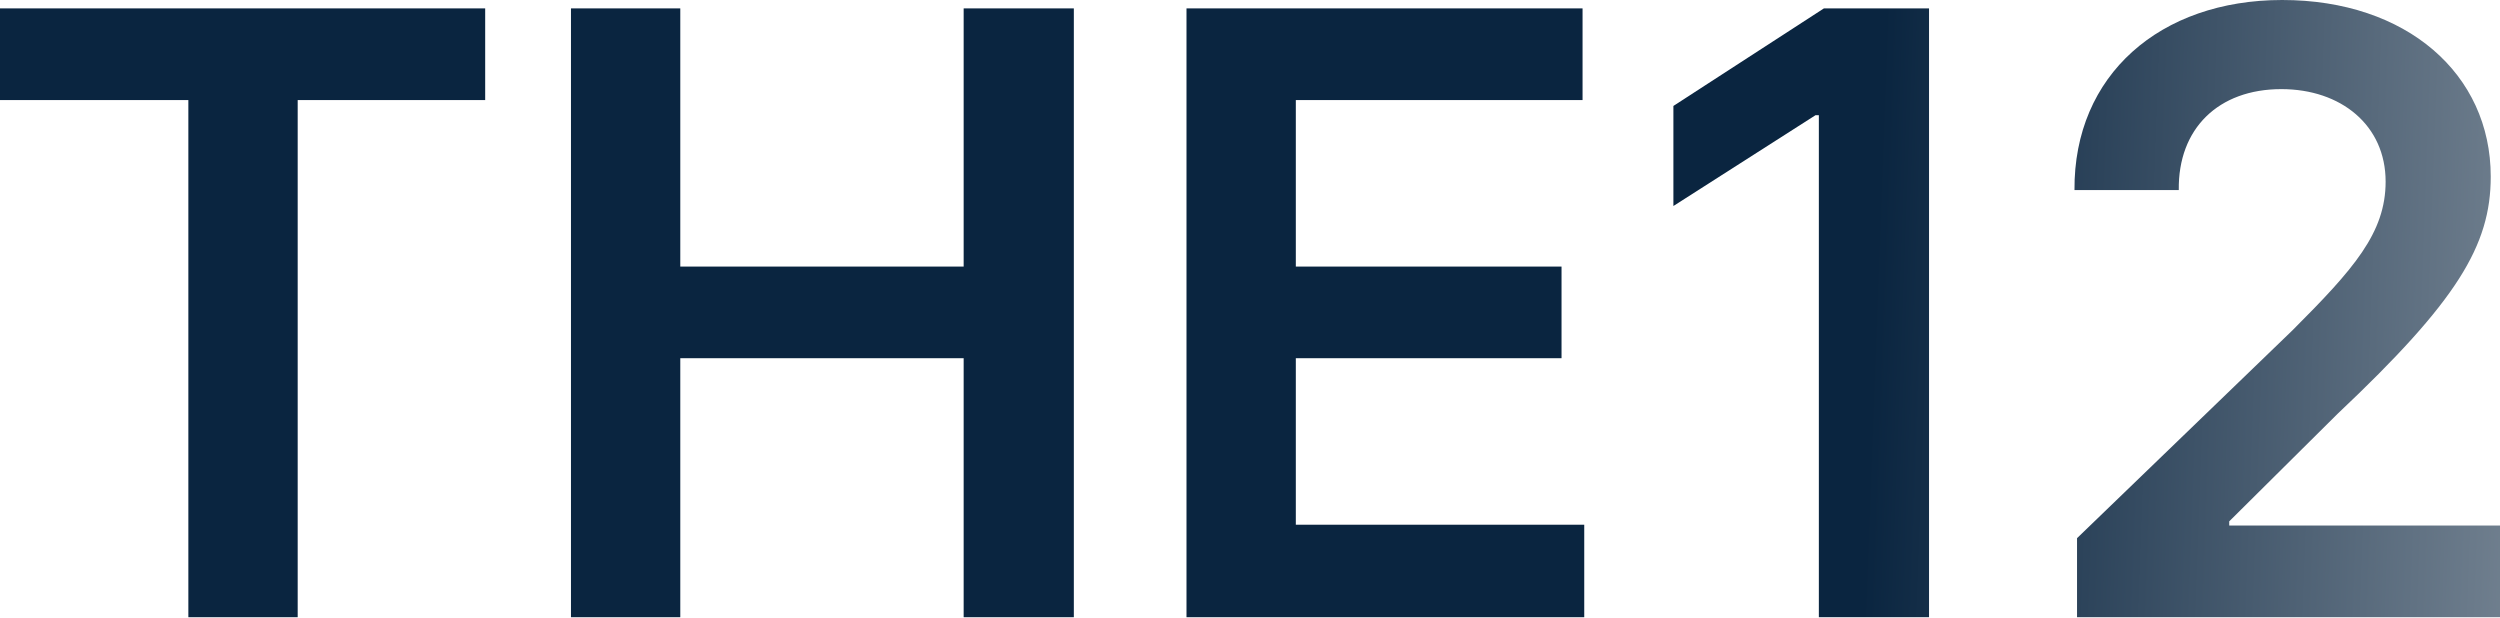
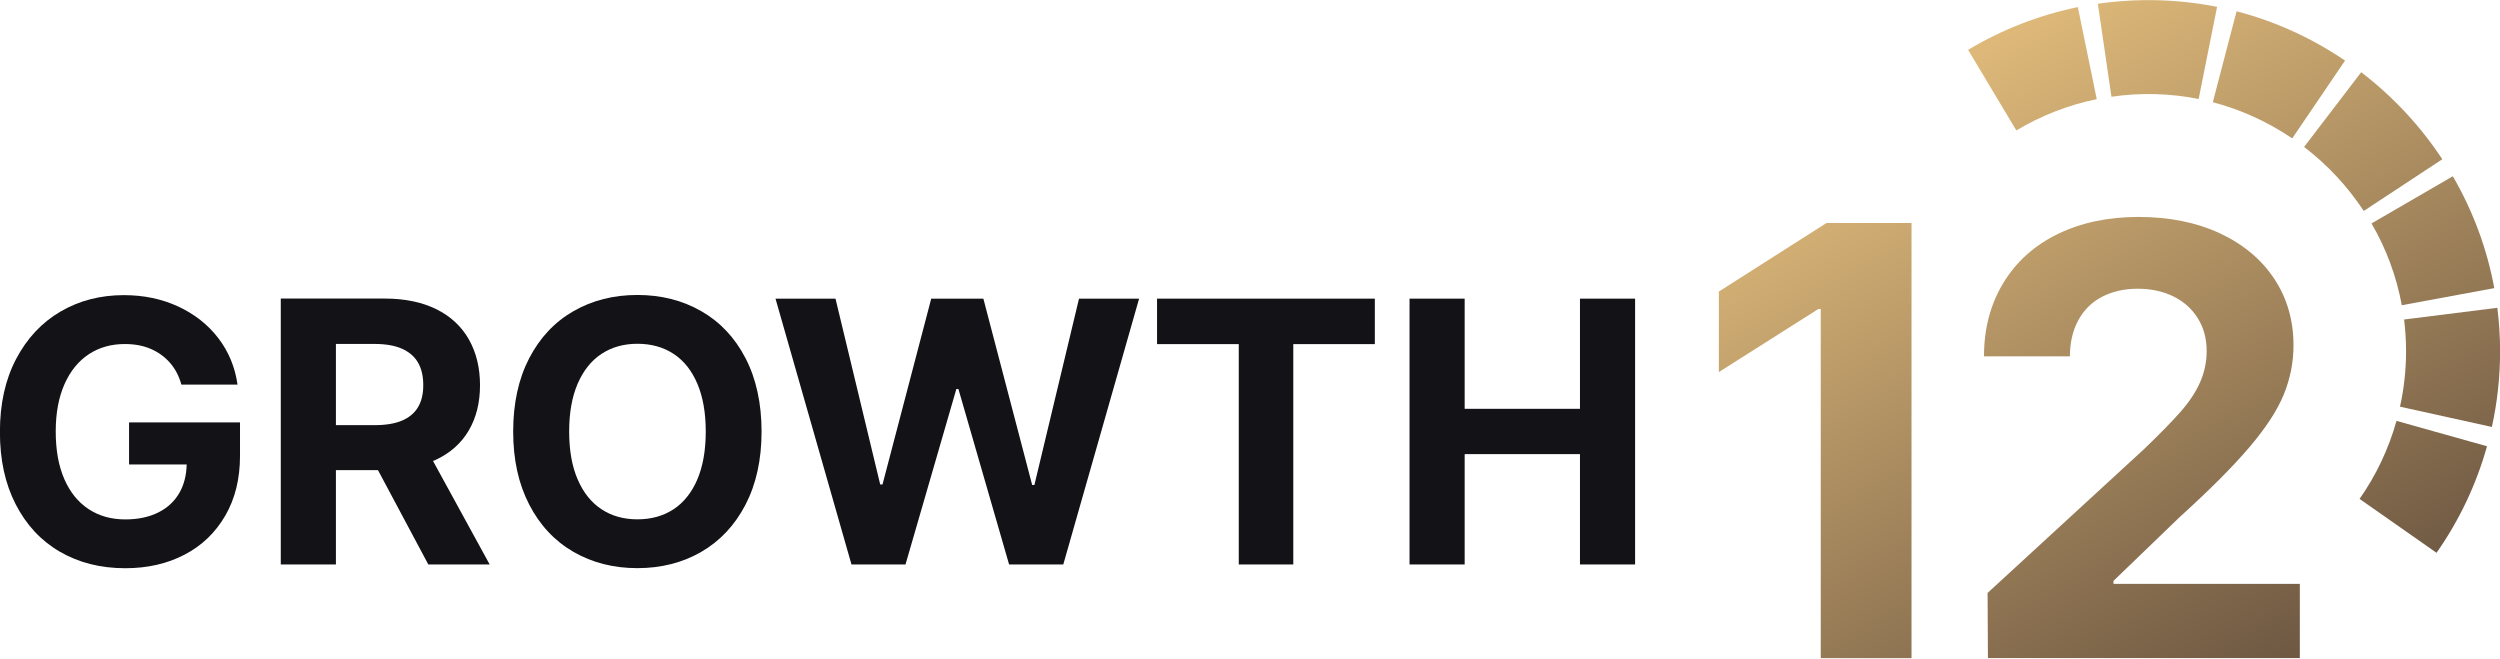
- <svg xmlns="http://www.w3.org/2000/svg" viewBox="0 0 69.68 17.203" fill="none">
-   <g id="THE12">
-     <path id="Vector" d="M57.891 17.203V15L63.891 9.211C65.602 7.5 66.492 6.492 66.492 5.062C66.492 3.492 65.25 2.484 63.586 2.484C61.828 2.484 60.703 3.586 60.727 5.297H57.82C57.797 2.086 60.211 0 63.609 0C67.078 0 69.422 2.062 69.422 4.922C69.422 6.844 68.484 8.391 65.156 11.531L62.133 14.531V14.648H69.68V17.203H57.891Z" fill="url(#paint0_linear_0_4)" />
-     <path id="Vector_2" d="M53.766 0.234V17.203H50.695V3.211H50.602L46.641 5.742V2.953L50.836 0.234H53.766Z" fill="url(#paint1_linear_0_4)" />
-     <path id="Vector_3" d="M33.07 17.203V0.234H44.109V2.789H36.117V7.43H43.523V9.984H36.117V14.625H44.156V17.203H33.07Z" fill="url(#paint2_linear_0_4)" />
-     <path id="Vector_4" d="M15.914 17.203V0.234H18.961V7.43H26.859V0.234H29.93V17.203H26.859V9.984H18.961V17.203H15.914Z" fill="url(#paint3_linear_0_4)" />
-     <path id="Vector_5" d="M0 2.789V0.234H13.523V2.789H8.297V17.203H5.25V2.789H0Z" fill="url(#paint4_linear_0_4)" />
+ <svg xmlns="http://www.w3.org/2000/svg" xmlns:xlink="http://www.w3.org/1999/xlink" id="b" data-name="레이어 2" viewBox="0 0 292.49 77">
+   <defs>
+     <style>
+       .j {
+         fill: url(#i);
+       }
+ 
+       .k {
+         fill: url(#h);
+       }
+ 
+       .l {
+         fill: url(#g);
+       }
+ 
+       .m {
+         fill: url(#f);
+       }
+ 
+       .n {
+         fill: url(#e);
+       }
+ 
+       .o {
+         fill: url(#d);
+       }
+ 
+       .p {
+         fill: #131317;
+       }
+     </style>
+     <linearGradient id="d" data-name="무제 그라디언트 28" x1="201.91" y1="23.17" x2="242.43" y2="93.19" gradientUnits="userSpaceOnUse">
+       <stop offset="0" stop-color="#ddb879" />
+       <stop offset="1" stop-color="#6d5742" />
+     </linearGradient>
+     <linearGradient id="e" data-name="무제 그라디언트 28" x1="223.73" y1="10.55" x2="264.24" y2="80.57" xlink:href="#d" />
+     <linearGradient id="f" data-name="무제 그라디언트 28" x1="249.12" y1="-4.14" x2="289.63" y2="65.88" xlink:href="#d" />
+     <linearGradient id="g" data-name="무제 그라디언트 28" x1="258.58" y1="-9.62" x2="299.09" y2="60.4" xlink:href="#d" />
+     <linearGradient id="h" data-name="무제 그라디언트 28" x1="253.77" y1="-6.83" x2="294.28" y2="63.18" xlink:href="#d" />
+     <linearGradient id="i" data-name="무제 그라디언트 28" x1="236.56" y1="3.12" x2="277.08" y2="73.14" xlink:href="#d" />
+   </defs>
+   <g id="c" data-name="레이어 1">
+     <g>
+       <g>
+         <path class="p" d="M15.1,54.34h6.74c-.03,1.25-.3,2.35-.84,3.3-.57,1-1.39,1.77-2.47,2.31-1.08.54-2.37.82-3.86.82-1.65,0-3.08-.4-4.31-1.21s-2.17-1.98-2.84-3.52-1-3.39-1-5.55.34-3.99,1.02-5.53c.68-1.54,1.63-2.71,2.84-3.51,1.21-.8,2.62-1.2,4.22-1.2,1.15,0,2.16.19,3.04.57s1.63.92,2.25,1.63c.62.71,1.06,1.56,1.33,2.55h6.57c-.29-2.05-1.04-3.86-2.25-5.44-1.21-1.58-2.78-2.81-4.69-3.7-1.92-.89-4.04-1.33-6.36-1.33-2.75,0-5.22.64-7.41,1.92s-3.92,3.13-5.19,5.54-1.9,5.26-1.9,8.54.61,6.06,1.84,8.46,2.94,4.26,5.16,5.55,4.77,1.94,7.66,1.94c2.61,0,4.92-.53,6.95-1.59,2.03-1.06,3.61-2.58,4.76-4.57,1.15-1.98,1.72-4.31,1.72-6.99v-3.91h-12.98v4.92Z" />
+         <path class="p" d="M50.96,53.81c1.7-.79,3-1.94,3.88-3.44s1.32-3.26,1.32-5.3-.44-3.84-1.31-5.37c-.87-1.53-2.15-2.71-3.81-3.53-1.67-.82-3.68-1.24-6.03-1.24h-12.16v31.11h6.45v-11.04h4.92l5.89,11.04h7.18l-6.63-12.11c.1-.04.21-.08.31-.12ZM48.9,47.65c-.42.69-1.04,1.21-1.87,1.56-.83.35-1.89.53-3.18.53h-4.55v-9.5h4.53c1.27,0,2.33.18,3.18.55.84.37,1.48.91,1.89,1.62.42.72.62,1.6.62,2.66s-.21,1.89-.62,2.58Z" />
+         <path class="p" d="M82.04,36.4c-2.2-1.26-4.69-1.89-7.47-1.89s-5.27.63-7.47,1.89c-2.2,1.26-3.92,3.09-5.18,5.5-1.25,2.41-1.88,5.27-1.88,8.59s.63,6.13,1.88,8.55c1.25,2.42,2.98,4.26,5.18,5.53,2.2,1.27,4.69,1.9,7.47,1.9s5.27-.63,7.47-1.9c2.2-1.27,3.92-3.11,5.18-5.52,1.25-2.41,1.88-5.27,1.88-8.56s-.63-6.19-1.88-8.59c-1.25-2.41-2.98-4.24-5.18-5.5ZM81.59,56.08c-.65,1.53-1.58,2.7-2.77,3.49-1.2.79-2.61,1.19-4.24,1.19s-3.03-.4-4.22-1.19c-1.2-.79-2.12-1.96-2.78-3.49-.66-1.53-.99-3.39-.99-5.59s.33-4.05.99-5.59c.66-1.53,1.59-2.7,2.78-3.49,1.2-.79,2.6-1.19,4.22-1.19s3.05.4,4.24,1.19c1.2.79,2.12,1.96,2.77,3.49.65,1.53.98,3.39.98,5.59s-.33,4.05-.98,5.59Z" />
+         <polygon class="p" points="121.02 56.74 120.76 56.74 115.05 34.94 108.95 34.94 103.25 56.68 102.98 56.68 97.75 34.94 90.73 34.94 99.62 66.04 105.94 66.04 111.89 45.51 112.13 45.51 118.06 66.04 124.4 66.04 133.27 34.94 126.24 34.94 121.02 56.74" />
+         <polygon class="p" points="135.37 40.26 144.93 40.26 144.93 66.04 151.31 66.04 151.31 40.26 160.85 40.26 160.85 34.94 135.37 34.94 135.37 40.26" />
+         <polygon class="p" points="184.85 34.94 184.85 47.83 171.36 47.83 171.36 34.94 164.91 34.94 164.91 66.04 171.36 66.04 171.36 53.13 184.85 53.13 184.85 66.04 191.3 66.04 191.3 34.94 184.85 34.94" />
+       </g>
+       <g>
+         <path class="o" d="M223.64,77h-10.62v-40.85h-.28l-11.64,7.38v-9.42l12.59-8.02h9.95v50.91Z" />
+         <path class="n" d="M232.54,69.37l18.32-16.84c1.8-1.73,3.21-3.17,4.22-4.31s1.78-2.29,2.3-3.45.79-2.4.79-3.71c0-1.45-.35-2.74-1.05-3.85s-1.66-1.96-2.88-2.55-2.6-.88-4.15-.88-2.96.32-4.17.95-2.13,1.55-2.78,2.76-.97,2.61-.97,4.2h-10.05c0-3.26.76-6.12,2.27-8.6s3.63-4.38,6.36-5.71,5.88-2,9.44-2,6.75.63,9.49,1.9,4.87,3.04,6.38,5.31,2.27,4.88,2.27,7.8c0,1.99-.38,3.91-1.14,5.77s-2.1,3.9-4.01,6.15-4.62,4.97-8.14,8.16l-7.77,7.49v.35h21.8v8.68h-36.49l-.04-7.63Z" />
+       </g>
+       <g>
+         <path class="m" d="M285.07,64.68l-9.01-6.31c1.95-2.78,3.4-5.85,4.32-9.13l10.59,2.97c-1.25,4.47-3.24,8.66-5.9,12.46Z" />
+         <path class="l" d="M291.53,49.95l-10.74-2.37c.47-2.12.71-4.3.71-6.48,0-1.24-.08-2.49-.23-3.72l10.91-1.37c.21,1.68.32,3.39.32,5.09,0,2.97-.32,5.94-.96,8.85ZM281,35.7c-.62-3.36-1.81-6.58-3.54-9.56l9.51-5.52c2.37,4.08,4,8.48,4.85,13.09l-10.82,2Z" />
+         <path class="k" d="M276.55,24.68c-1.9-2.88-4.25-5.4-6.98-7.49l6.68-8.74c3.72,2.85,6.91,6.27,9.49,10.18l-9.19,6.05ZM268.18,16.19c-2.86-1.94-5.98-3.36-9.29-4.23l2.78-10.64c4.52,1.18,8.79,3.12,12.69,5.77l-6.18,9.1ZM257.23,11.58c-3.33-.67-6.82-.76-10.2-.26l-1.59-10.88c4.61-.67,9.38-.55,13.95.36l-2.16,10.79Z" />
+         <path class="j" d="M235.91,15.27l-5.65-9.44c3.98-2.38,8.3-4.06,12.84-5l2.21,10.77c-3.33.68-6.49,1.92-9.41,3.66Z" />
+       </g>
+     </g>
  </g>
-   <defs>
-     <linearGradient id="paint0_linear_0_4" x1="6.68" y1="-0.624" x2="123.297" y2="3.703" gradientUnits="userSpaceOnUse">
-       <stop stop-color="#0A2540" />
-       <stop offset="0.393" stop-color="#0A2540" />
-       <stop offset="0.748" stop-color="#F5F5F5" />
-     </linearGradient>
-     <linearGradient id="paint1_linear_0_4" x1="6.68" y1="-0.624" x2="123.297" y2="3.703" gradientUnits="userSpaceOnUse">
-       <stop stop-color="#0A2540" />
-       <stop offset="0.393" stop-color="#0A2540" />
-       <stop offset="0.748" stop-color="#F5F5F5" />
-     </linearGradient>
-     <linearGradient id="paint2_linear_0_4" x1="6.68" y1="-0.624" x2="123.297" y2="3.703" gradientUnits="userSpaceOnUse">
-       <stop stop-color="#0A2540" />
-       <stop offset="0.393" stop-color="#0A2540" />
-       <stop offset="0.748" stop-color="#F5F5F5" />
-     </linearGradient>
-     <linearGradient id="paint3_linear_0_4" x1="6.68" y1="-0.624" x2="123.297" y2="3.703" gradientUnits="userSpaceOnUse">
-       <stop stop-color="#0A2540" />
-       <stop offset="0.393" stop-color="#0A2540" />
-       <stop offset="0.748" stop-color="#F5F5F5" />
-     </linearGradient>
-     <linearGradient id="paint4_linear_0_4" x1="6.68" y1="-0.624" x2="123.297" y2="3.703" gradientUnits="userSpaceOnUse">
-       <stop stop-color="#0A2540" />
-       <stop offset="0.393" stop-color="#0A2540" />
-       <stop offset="0.748" stop-color="#F5F5F5" />
-     </linearGradient>
-   </defs>
</svg>
